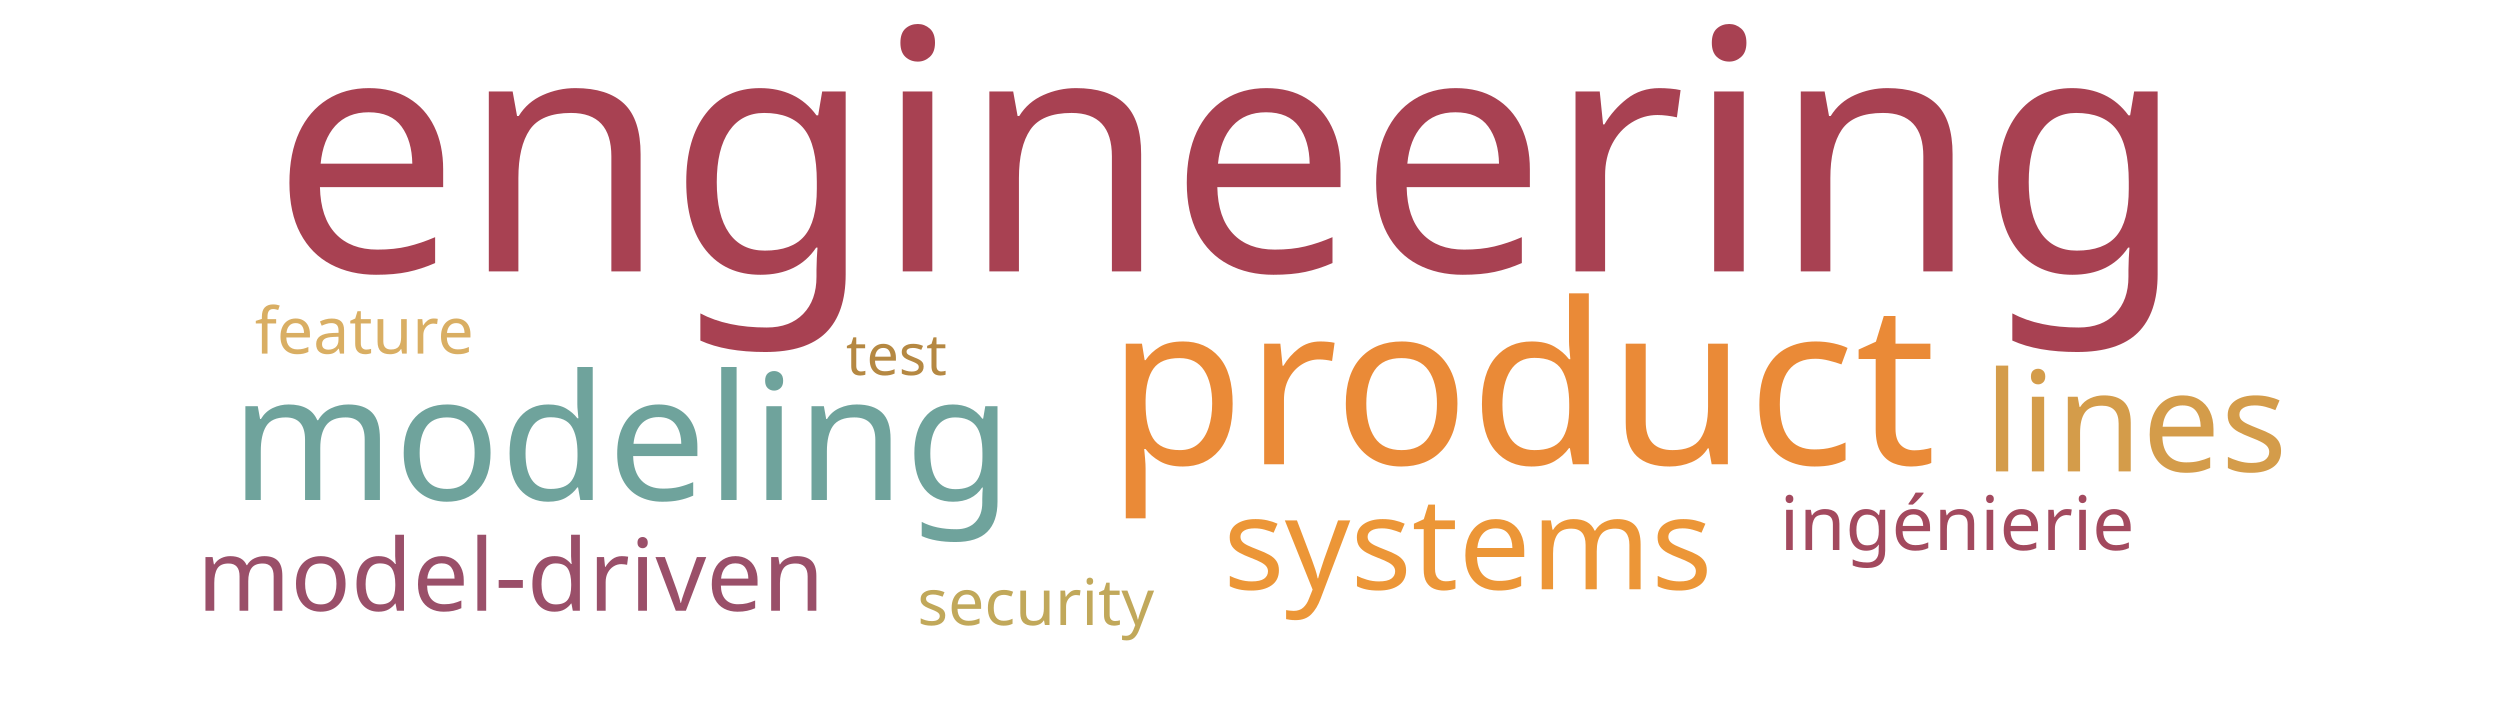
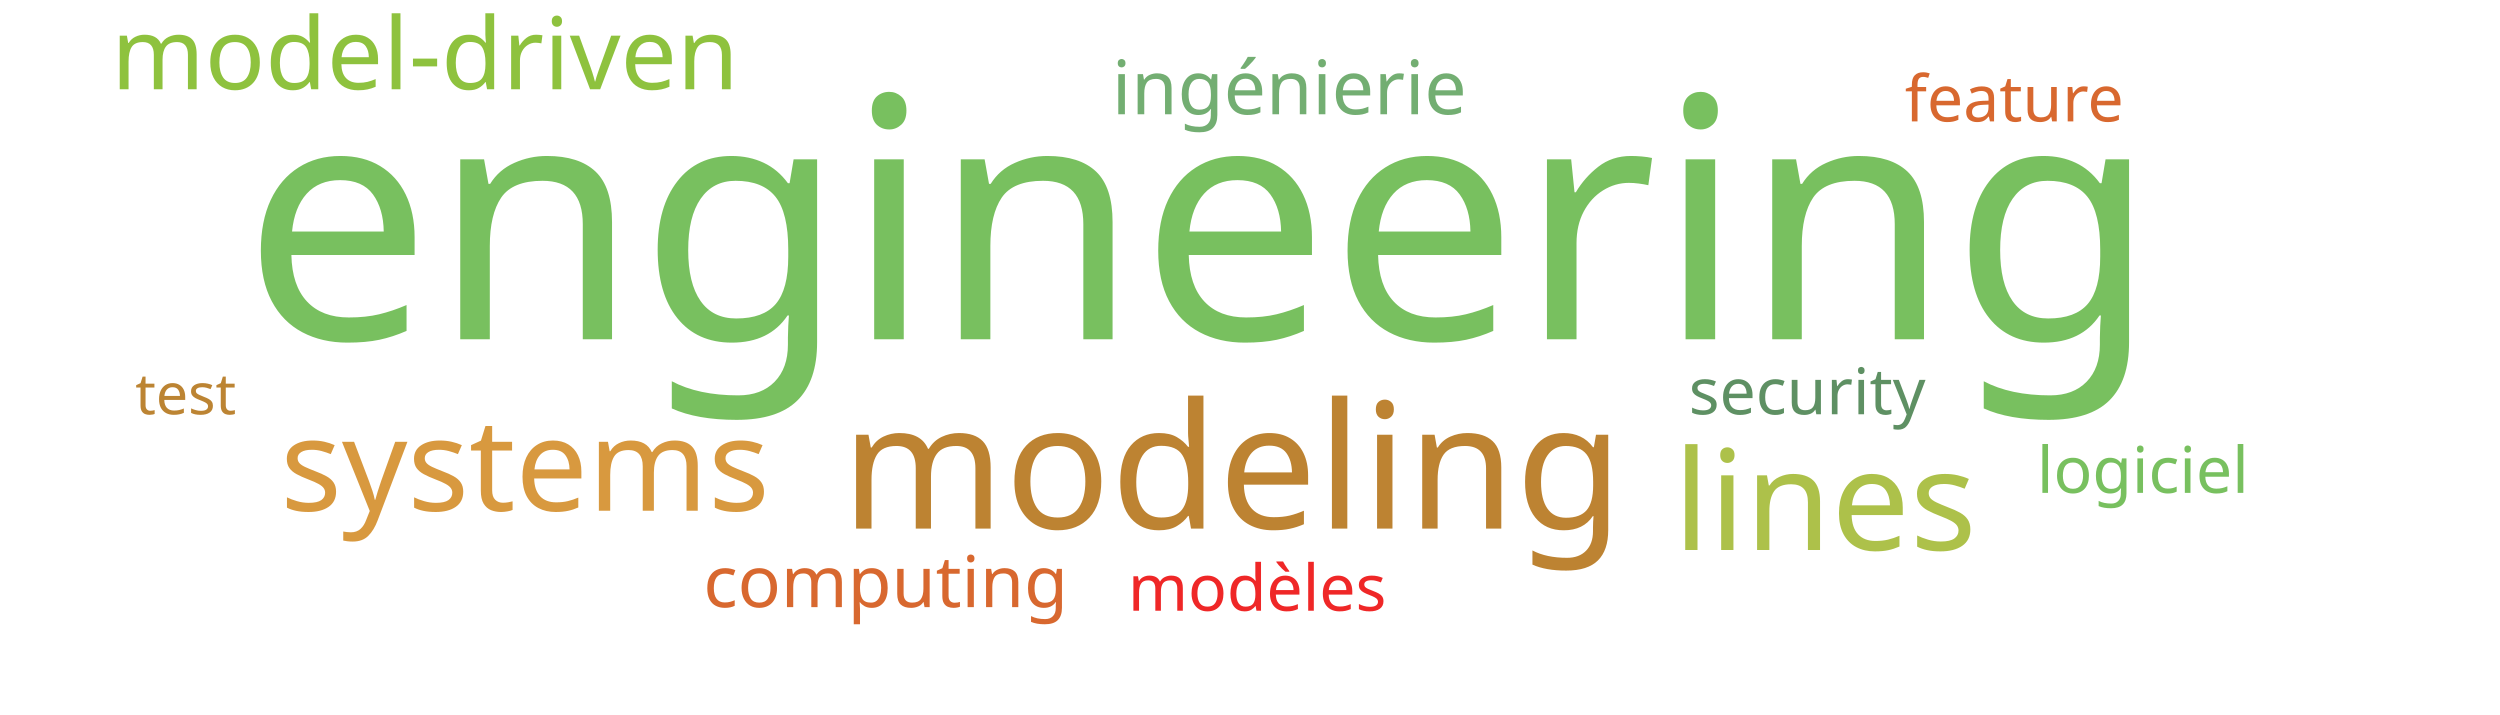
<svg xmlns="http://www.w3.org/2000/svg" width="700" height="200">
  <g transform="translate(350, 100)">
-     <text text-anchor="middle" style="font-family: Impact; font-size: 94px; fill: #a84152" transform="translate(-6,-24)rotate(0)">engineering</text>
-     <text text-anchor="middle" style="font-family: Impact; font-size: 63px; fill: #ea8a37" transform="translate(76,30)rotate(0)">product</text>
-     <text text-anchor="middle" style="font-family: Impact; font-size: 49px; fill: #6fa39c" transform="translate(-176,40)rotate(0)">modeling</text>
-     <text text-anchor="middle" style="font-family: Impact; font-size: 39px; fill: #d49c4a" transform="translate(248,32)rotate(0)">lines</text>
-     <text text-anchor="middle" style="font-family: Impact; font-size: 36px; fill: #ec9637" transform="translate(61,65)rotate(0)">systems</text>
-     <text text-anchor="middle" style="font-family: Impact; font-size: 28px; fill: #9a4f69" transform="translate(-207,71)rotate(0)">model-driven</text>
-     <text text-anchor="middle" style="font-family: Impact; font-size: 21px; fill: #a3495e" transform="translate(198,54)rotate(0)">ingénierie</text>
-     <text text-anchor="middle" style="font-family: Impact; font-size: 18px; fill: #d9ae63" transform="translate(-248,-1)rotate(0)">feature</text>
-     <text text-anchor="middle" style="font-family: Impact; font-size: 18px; fill: #c1a85a" transform="translate(-60,75)rotate(0)">security</text>
-     <text text-anchor="middle" style="font-family: Impact; font-size: 16px; fill: #b58842" transform="translate(-99,5)rotate(0)">test</text>
+     <text text-anchor="middle" style="font-family: Impact; font-size: 94px; fill: #78c05f" transform="translate(-14,-5)rotate(0)">engineering</text>
+     <text text-anchor="middle" style="font-family: Impact; font-size: 49px; fill: #bd8332" transform="translate(-5,48)rotate(0)">modeling</text>
+     <text text-anchor="middle" style="font-family: Impact; font-size: 39px; fill: #adc14a" transform="translate(161,54)rotate(0)">lines</text>
+     <text text-anchor="middle" style="font-family: Impact; font-size: 36px; fill: #d8993f" transform="translate(-203,43)rotate(0)">systems</text>
+     <text text-anchor="middle" style="font-family: Impact; font-size: 28px; fill: #8ec23e" transform="translate(-231,-75)rotate(0)">model-driven</text>
+     <text text-anchor="middle" style="font-family: Impact; font-size: 21px; fill: #73ae72" transform="translate(11,-68)rotate(0)">ingénierie</text>
+     <text text-anchor="middle" style="font-family: Impact; font-size: 20px; fill: #d8682f" transform="translate(-102,70)rotate(0)">computing</text>
+     <text text-anchor="middle" style="font-family: Impact; font-size: 18px; fill: #d8682f" transform="translate(214,-66)rotate(0)">feature</text>
+     <text text-anchor="middle" style="font-family: Impact; font-size: 18px; fill: #5e9063" transform="translate(156,16)rotate(0)">security</text>
+     <text text-anchor="middle" style="font-family: Impact; font-size: 18px; fill: #78c05f" transform="translate(250,38)rotate(0)">logiciel</text>
+     <text text-anchor="middle" style="font-family: Impact; font-size: 18px; fill: #ef2727" transform="translate(2,71)rotate(0)">modèles</text>
+     <text text-anchor="middle" style="font-family: Impact; font-size: 16px; fill: #bc8433" transform="translate(-298,16)rotate(0)">test</text>
  </g>
</svg>
